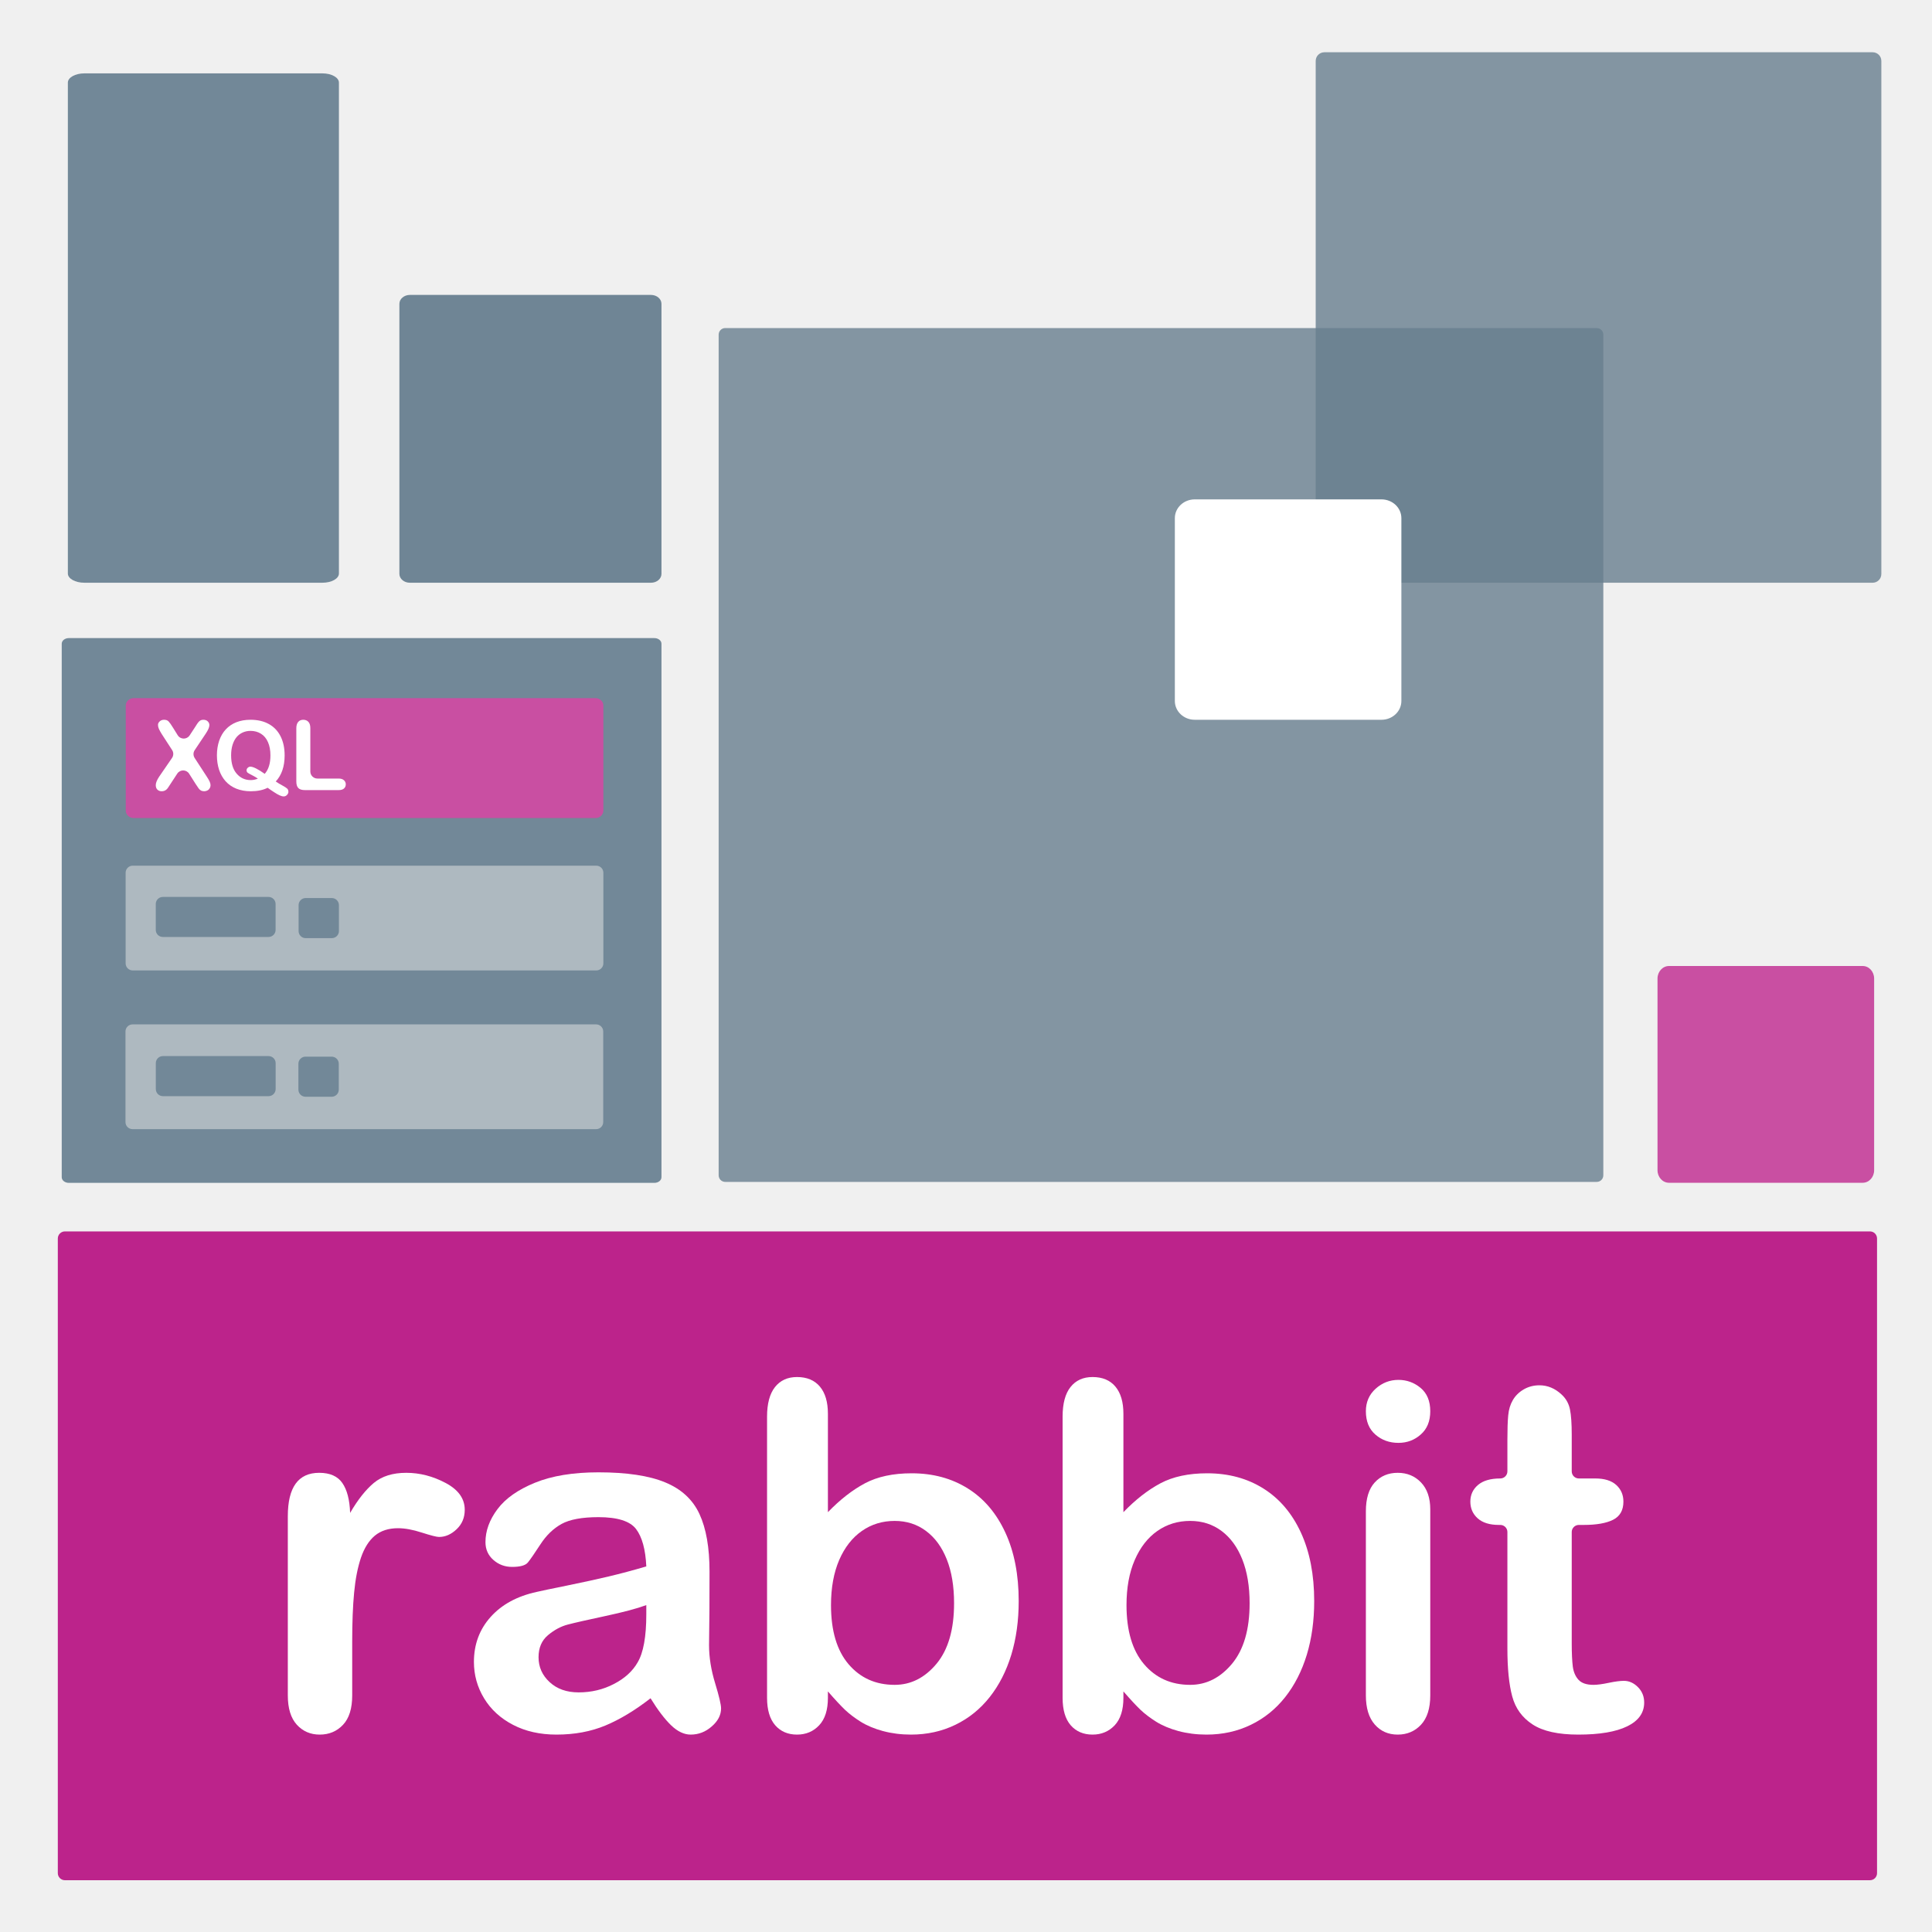
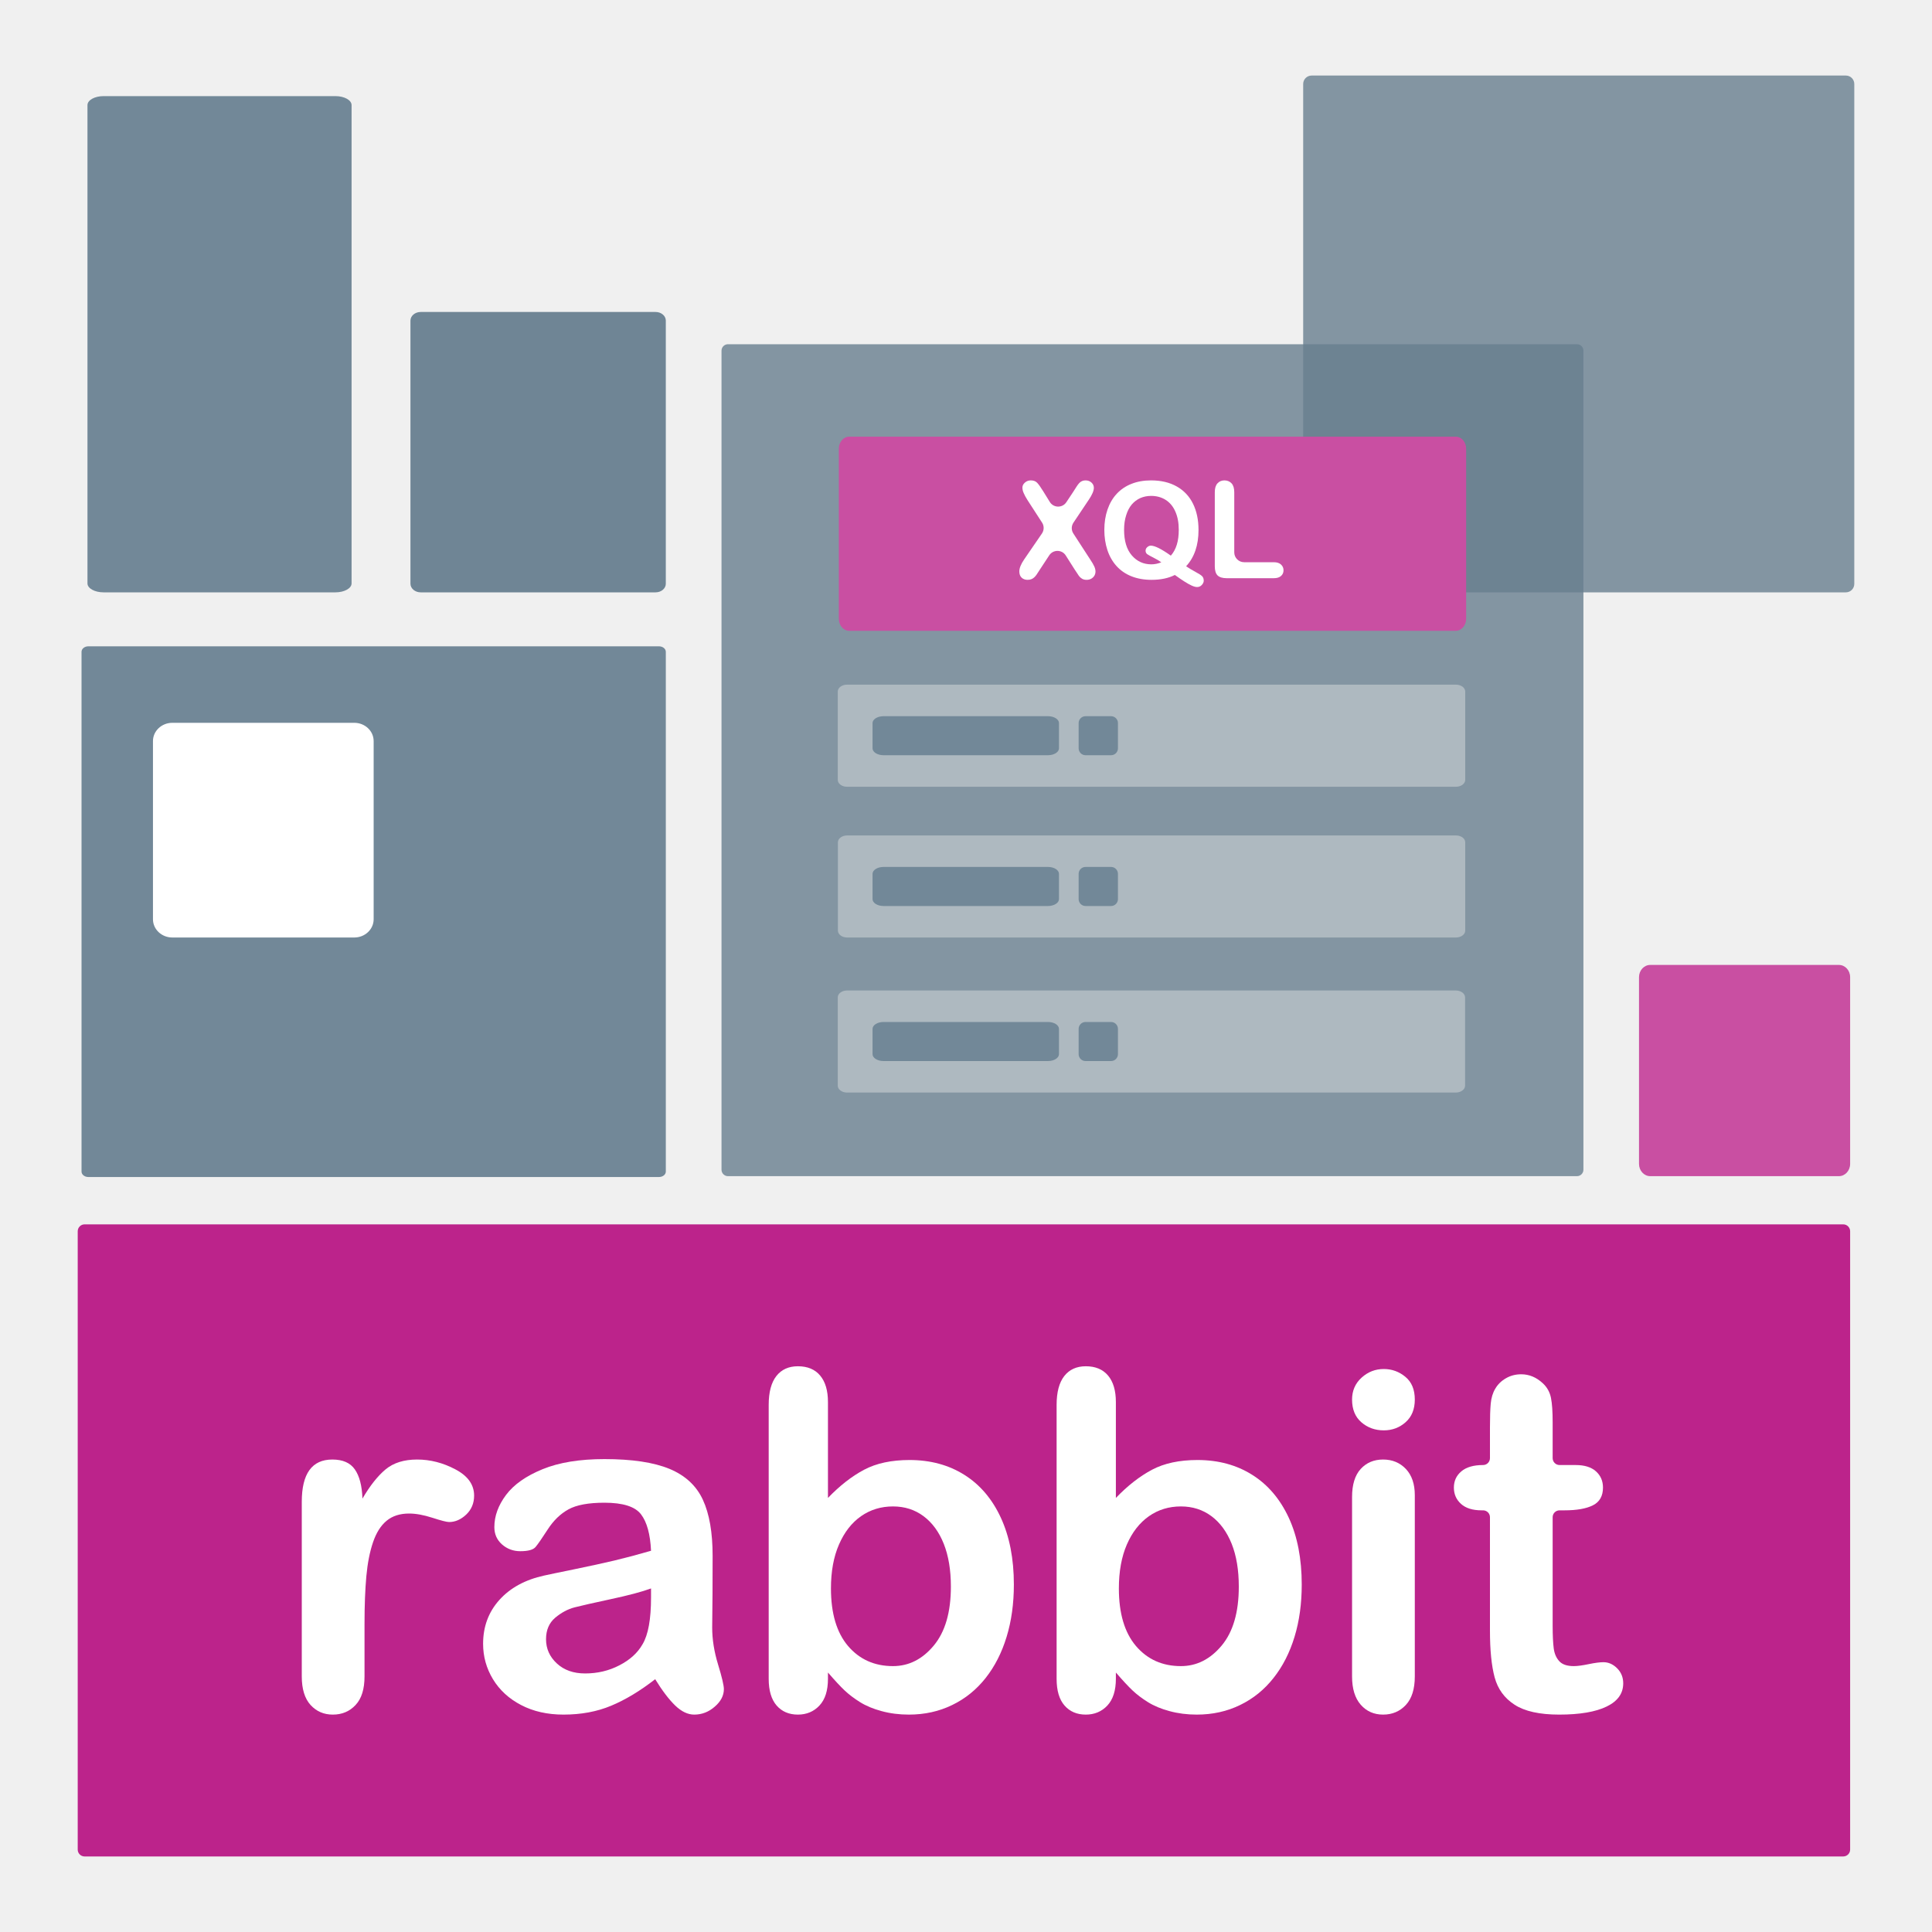
<svg xmlns="http://www.w3.org/2000/svg" height="40.0pt" stroke-miterlimit="10" style="fill-rule:nonzero;clip-rule:evenodd;stroke-linecap:round;stroke-linejoin:round;" version="1.1" viewBox="0 0 40 40" width="40.0pt" xml:space="preserve">
  <defs />
  <g id="图层-1">
-     <path d="M27.24 1.262C27.24 1.162 27.32 1.082 27.42 1.082L38.771 1.082C38.871 1.082 38.951 1.162 38.951 1.262L38.951 11.885C38.951 11.984 38.871 12.065 38.771 12.065L27.42 12.065C27.32 12.065 27.24 11.984 27.24 11.885L27.24 1.262Z" fill="#687f8f" fill-opacity="0.8" fill-rule="nonzero" opacity="1" stroke="none" />
-     <path d="M14.879 6.928C14.879 6.853 14.94 6.792 15.015 6.792L33.059 6.792C33.134 6.792 33.195 6.853 33.195 6.928L33.195 24.334C33.195 24.409 33.134 24.47 33.059 24.47L15.015 24.47C14.94 24.47 14.879 24.409 14.879 24.334L14.879 6.928Z" fill="#687f8f" fill-opacity="0.8" fill-rule="nonzero" opacity="1" stroke="none" />
-     <path d="M1.197 25.642C1.197 25.561 1.263 25.495 1.344 25.495L38.716 25.495C38.797 25.495 38.862 25.561 38.862 25.642L38.862 38.782C38.862 38.862 38.797 38.928 38.716 38.928L1.344 38.928C1.263 38.928 1.197 38.862 1.197 38.782L1.197 25.642Z" fill="#bc238b" fill-rule="nonzero" opacity="1" stroke="none" />
+     <path d="M26.981 1.739C26.981 1.642 27.059 1.564 27.157 1.564L38.216 1.564C38.313 1.564 38.391 1.642 38.391 1.739L38.391 12.089C38.391 12.186 38.313 12.264 38.216 12.264L27.157 12.264C27.059 12.264 26.981 12.186 26.981 12.089L26.981 1.739Z" fill="#687f8f" fill-opacity="0.8" fill-rule="nonzero" opacity="1" stroke="none" />
+     <path d="M14.938 7.26C14.938 7.187 14.998 7.127 15.071 7.127L32.65 7.127C32.724 7.127 32.783 7.187 32.783 7.26L32.783 24.218C32.783 24.291 32.724 24.351 32.65 24.351L15.071 24.351C14.998 24.351 14.938 24.291 14.938 24.218L14.938 7.26Z" fill="#687f8f" fill-opacity="0.8" fill-rule="nonzero" opacity="1" stroke="none" />
+     <path d="M1.609 25.492C1.609 25.413 1.673 25.349 1.751 25.349L38.162 25.349C38.241 25.349 38.305 25.413 38.305 25.492L38.305 38.294C38.305 38.372 38.241 38.436 38.162 38.436L1.751 38.436C1.673 38.436 1.609 38.372 1.609 38.294L1.609 25.492Z" fill="#bc238b" fill-rule="nonzero" opacity="1" stroke="none" />
    <g opacity="1">
-       <path d="M7.292 33.989L7.292 35.102C7.292 35.372 7.229 35.575 7.102 35.71C6.975 35.845 6.814 35.913 6.619 35.913C6.427 35.913 6.269 35.844 6.145 35.708C6.021 35.571 5.959 35.369 5.959 35.102L5.959 31.391C5.959 30.792 6.176 30.493 6.609 30.493C6.83 30.493 6.99 30.563 7.087 30.703C7.185 30.843 7.239 31.049 7.249 31.323C7.408 31.049 7.572 30.843 7.739 30.703C7.907 30.563 8.131 30.493 8.411 30.493C8.691 30.493 8.962 30.563 9.226 30.703C9.49 30.843 9.622 31.028 9.622 31.259C9.622 31.422 9.565 31.556 9.453 31.662C9.341 31.768 9.22 31.821 9.089 31.821C9.041 31.821 8.923 31.791 8.735 31.731C8.548 31.67 8.383 31.64 8.24 31.64C8.044 31.64 7.885 31.692 7.761 31.794C7.638 31.897 7.542 32.049 7.473 32.251C7.405 32.453 7.358 32.693 7.332 32.971C7.305 33.249 7.292 33.589 7.292 33.989Z" fill="#ffffff" fill-rule="nonzero" opacity="1" stroke="none" />
-       <path d="M13.469 35.161C13.147 35.411 12.835 35.599 12.534 35.725C12.233 35.85 11.895 35.913 11.521 35.913C11.179 35.913 10.879 35.845 10.62 35.71C10.361 35.575 10.162 35.392 10.022 35.161C9.882 34.93 9.812 34.679 9.812 34.409C9.812 34.044 9.928 33.733 10.159 33.476C10.39 33.219 10.707 33.047 11.111 32.959C11.195 32.939 11.405 32.895 11.741 32.827C12.076 32.758 12.363 32.696 12.602 32.639C12.842 32.582 13.101 32.513 13.381 32.431C13.365 32.08 13.294 31.822 13.169 31.657C13.044 31.493 12.784 31.411 12.39 31.411C12.052 31.411 11.797 31.458 11.626 31.552C11.455 31.647 11.309 31.788 11.187 31.977C11.064 32.166 10.978 32.29 10.928 32.351C10.877 32.411 10.769 32.441 10.603 32.441C10.453 32.441 10.324 32.393 10.215 32.297C10.106 32.201 10.051 32.078 10.051 31.928C10.051 31.694 10.134 31.466 10.3 31.245C10.466 31.023 10.725 30.841 11.077 30.698C11.428 30.555 11.866 30.483 12.39 30.483C12.976 30.483 13.437 30.552 13.772 30.691C14.107 30.829 14.344 31.048 14.482 31.347C14.621 31.647 14.69 32.044 14.69 32.539C14.69 32.851 14.689 33.117 14.688 33.335C14.686 33.553 14.683 33.795 14.68 34.062C14.68 34.313 14.722 34.574 14.805 34.846C14.888 35.118 14.929 35.293 14.929 35.371C14.929 35.508 14.865 35.632 14.736 35.744C14.608 35.857 14.462 35.913 14.299 35.913C14.163 35.913 14.027 35.848 13.894 35.72C13.761 35.591 13.619 35.405 13.469 35.161ZM13.381 33.232C13.186 33.304 12.902 33.379 12.529 33.459C12.156 33.539 11.899 33.597 11.755 33.635C11.612 33.672 11.475 33.746 11.345 33.855C11.215 33.964 11.15 34.116 11.15 34.311C11.15 34.513 11.226 34.685 11.379 34.826C11.532 34.968 11.732 35.039 11.98 35.039C12.244 35.039 12.487 34.981 12.71 34.865C12.933 34.75 13.097 34.601 13.201 34.419C13.321 34.217 13.381 33.885 13.381 33.422L13.381 33.232Z" fill="#ffffff" fill-rule="nonzero" opacity="1" stroke="none" />
-       <path d="M17.141 29.272L17.141 31.308C17.392 31.048 17.647 30.849 17.908 30.71C18.168 30.572 18.49 30.503 18.875 30.503C19.317 30.503 19.705 30.608 20.039 30.818C20.373 31.027 20.631 31.332 20.815 31.731C20.999 32.129 21.091 32.602 21.091 33.149C21.091 33.553 21.04 33.923 20.938 34.26C20.835 34.597 20.686 34.889 20.491 35.136C20.295 35.384 20.059 35.575 19.78 35.71C19.502 35.845 19.195 35.913 18.86 35.913C18.655 35.913 18.462 35.888 18.281 35.84C18.101 35.791 17.947 35.726 17.82 35.647C17.693 35.567 17.585 35.485 17.495 35.4C17.406 35.315 17.288 35.188 17.141 35.019L17.141 35.151C17.141 35.402 17.081 35.591 16.96 35.72C16.84 35.848 16.687 35.913 16.501 35.913C16.313 35.913 16.162 35.848 16.05 35.72C15.938 35.591 15.881 35.402 15.881 35.151L15.881 29.331C15.881 29.061 15.936 28.856 16.045 28.718C16.154 28.58 16.306 28.51 16.501 28.51C16.706 28.51 16.864 28.576 16.975 28.708C17.086 28.84 17.141 29.028 17.141 29.272ZM17.205 33.232C17.205 33.763 17.326 34.17 17.568 34.455C17.811 34.74 18.129 34.883 18.523 34.883C18.858 34.883 19.147 34.737 19.39 34.446C19.632 34.154 19.753 33.737 19.753 33.193C19.753 32.842 19.703 32.539 19.602 32.285C19.501 32.031 19.358 31.835 19.172 31.697C18.987 31.558 18.77 31.489 18.523 31.489C18.269 31.489 18.043 31.558 17.844 31.697C17.646 31.835 17.489 32.035 17.375 32.297C17.262 32.559 17.205 32.871 17.205 33.232Z" fill="#ffffff" fill-rule="nonzero" opacity="1" stroke="none" />
-       <path d="M23.259 29.272L23.259 31.308C23.51 31.048 23.765 30.849 24.026 30.71C24.286 30.572 24.608 30.503 24.993 30.503C25.435 30.503 25.823 30.608 26.157 30.818C26.491 31.027 26.75 31.332 26.934 31.731C27.117 32.129 27.209 32.602 27.209 33.149C27.209 33.553 27.158 33.923 27.056 34.26C26.953 34.597 26.804 34.889 26.609 35.136C26.413 35.384 26.177 35.575 25.898 35.71C25.62 35.845 25.313 35.913 24.978 35.913C24.773 35.913 24.58 35.888 24.399 35.84C24.219 35.791 24.065 35.726 23.938 35.647C23.811 35.567 23.703 35.485 23.613 35.4C23.524 35.315 23.406 35.188 23.259 35.019L23.259 35.151C23.259 35.402 23.199 35.591 23.079 35.72C22.958 35.848 22.805 35.913 22.62 35.913C22.431 35.913 22.28 35.848 22.168 35.72C22.056 35.591 22 35.402 22 35.151L22 29.331C22 29.061 22.054 28.856 22.163 28.718C22.272 28.58 22.424 28.51 22.62 28.51C22.825 28.51 22.983 28.576 23.093 28.708C23.204 28.84 23.259 29.028 23.259 29.272ZM23.323 33.232C23.323 33.763 23.444 34.17 23.686 34.455C23.929 34.74 24.247 34.883 24.641 34.883C24.976 34.883 25.265 34.737 25.508 34.446C25.75 34.154 25.872 33.737 25.872 33.193C25.872 32.842 25.821 32.539 25.72 32.285C25.619 32.031 25.476 31.835 25.291 31.697C25.105 31.558 24.889 31.489 24.641 31.489C24.387 31.489 24.161 31.558 23.962 31.697C23.764 31.835 23.608 32.035 23.494 32.297C23.38 32.559 23.323 32.871 23.323 33.232Z" fill="#ffffff" fill-rule="nonzero" opacity="1" stroke="none" />
-       <path d="M29.612 31.25L29.612 35.102C29.612 35.369 29.548 35.571 29.421 35.708C29.294 35.844 29.133 35.913 28.938 35.913C28.743 35.913 28.584 35.843 28.462 35.703C28.34 35.563 28.279 35.363 28.279 35.102L28.279 31.289C28.279 31.025 28.34 30.826 28.462 30.693C28.584 30.56 28.743 30.493 28.938 30.493C29.133 30.493 29.294 30.56 29.421 30.693C29.548 30.826 29.612 31.012 29.612 31.25ZM28.953 29.873C28.767 29.873 28.608 29.816 28.477 29.702C28.345 29.588 28.279 29.427 28.279 29.218C28.279 29.03 28.346 28.874 28.481 28.752C28.616 28.63 28.774 28.569 28.953 28.569C29.125 28.569 29.278 28.624 29.412 28.735C29.545 28.846 29.612 29.007 29.612 29.218C29.612 29.424 29.547 29.584 29.416 29.699C29.286 29.815 29.132 29.873 28.953 29.873Z" fill="#ffffff" fill-rule="nonzero" opacity="1" stroke="none" />
-       <path d="M31.062 30.61L31.062 30.61C31.143 30.61 31.209 30.544 31.209 30.463L31.209 29.809C31.209 29.594 31.214 29.426 31.226 29.304C31.237 29.182 31.269 29.077 31.321 28.989C31.373 28.898 31.448 28.824 31.545 28.767C31.643 28.71 31.752 28.681 31.872 28.681C32.042 28.681 32.195 28.745 32.331 28.872C32.423 28.956 32.48 29.06 32.505 29.182C32.529 29.304 32.541 29.477 32.541 29.702L32.541 30.463C32.541 30.544 32.607 30.61 32.688 30.61L33.03 30.61C33.219 30.61 33.363 30.655 33.462 30.744C33.561 30.834 33.611 30.949 33.611 31.089C33.611 31.268 33.54 31.393 33.398 31.465C33.257 31.536 33.054 31.572 32.791 31.572L32.688 31.572C32.607 31.572 32.541 31.638 32.541 31.718L32.541 34.023C32.541 34.231 32.549 34.392 32.563 34.504C32.578 34.616 32.617 34.708 32.681 34.778C32.744 34.847 32.847 34.883 32.991 34.883C33.069 34.883 33.175 34.869 33.308 34.841C33.441 34.813 33.546 34.8 33.621 34.8C33.728 34.8 33.825 34.843 33.911 34.929C33.997 35.015 34.041 35.122 34.041 35.249C34.041 35.464 33.923 35.628 33.689 35.742C33.455 35.856 33.118 35.913 32.678 35.913C32.261 35.913 31.946 35.843 31.731 35.703C31.516 35.563 31.375 35.369 31.309 35.122C31.242 34.874 31.209 34.544 31.209 34.13L31.209 31.718C31.209 31.638 31.143 31.572 31.062 31.572L31.033 31.572C30.841 31.572 30.694 31.526 30.593 31.435C30.492 31.344 30.442 31.229 30.442 31.089C30.442 30.949 30.495 30.834 30.601 30.744C30.706 30.655 30.86 30.61 31.062 30.61Z" fill="#ffffff" fill-rule="nonzero" opacity="1" stroke="none" />
+       <path d="M7.547 33.624L7.547 34.709C7.547 34.972 7.485 35.17 7.361 35.301C7.238 35.433 7.081 35.499 6.891 35.499C6.703 35.499 6.55 35.432 6.429 35.299C6.309 35.166 6.248 34.969 6.248 34.709L6.248 31.093C6.248 30.51 6.459 30.218 6.881 30.218C7.097 30.218 7.252 30.286 7.347 30.423C7.442 30.559 7.495 30.76 7.504 31.027C7.66 30.76 7.819 30.559 7.982 30.423C8.146 30.286 8.364 30.218 8.636 30.218C8.909 30.218 9.174 30.286 9.431 30.423C9.688 30.559 9.816 30.74 9.816 30.965C9.816 31.123 9.761 31.254 9.652 31.358C9.543 31.46 9.425 31.512 9.298 31.512C9.25 31.512 9.135 31.483 8.953 31.424C8.77 31.365 8.609 31.336 8.47 31.336C8.28 31.336 8.124 31.386 8.004 31.486C7.883 31.586 7.79 31.734 7.723 31.931C7.656 32.127 7.61 32.361 7.585 32.632C7.56 32.904 7.547 33.234 7.547 33.624Z" fill="#ffffff" fill-rule="nonzero" opacity="1" stroke="none" />
+       <path d="M13.565 34.766C13.251 35.01 12.947 35.193 12.654 35.315C12.36 35.438 12.031 35.499 11.667 35.499C11.334 35.499 11.041 35.433 10.789 35.301C10.537 35.17 10.343 34.991 10.206 34.766C10.07 34.541 10.002 34.297 10.002 34.033C10.002 33.678 10.114 33.375 10.339 33.125C10.565 32.874 10.874 32.706 11.267 32.62C11.35 32.601 11.554 32.559 11.881 32.492C12.207 32.425 12.487 32.364 12.72 32.309C12.954 32.253 13.207 32.186 13.479 32.107C13.463 31.764 13.394 31.513 13.272 31.353C13.15 31.192 12.897 31.112 12.514 31.112C12.184 31.112 11.935 31.158 11.769 31.25C11.602 31.342 11.46 31.48 11.341 31.664C11.222 31.848 11.138 31.969 11.089 32.028C11.04 32.087 10.934 32.116 10.772 32.116C10.627 32.116 10.5 32.069 10.394 31.976C10.288 31.882 10.235 31.763 10.235 31.617C10.235 31.388 10.316 31.166 10.477 30.951C10.639 30.735 10.891 30.558 11.234 30.418C11.576 30.278 12.003 30.209 12.514 30.209C13.084 30.209 13.533 30.276 13.86 30.411C14.186 30.546 14.417 30.759 14.552 31.051C14.687 31.342 14.754 31.729 14.754 32.211C14.754 32.516 14.753 32.774 14.752 32.987C14.75 33.199 14.748 33.436 14.745 33.696C14.745 33.94 14.785 34.194 14.866 34.459C14.947 34.724 14.987 34.895 14.987 34.971C14.987 35.104 14.925 35.225 14.799 35.334C14.674 35.444 14.532 35.499 14.373 35.499C14.24 35.499 14.109 35.436 13.979 35.311C13.849 35.185 13.711 35.004 13.565 34.766ZM13.479 32.887C13.289 32.957 13.012 33.03 12.649 33.108C12.286 33.186 12.035 33.243 11.895 33.279C11.755 33.316 11.622 33.387 11.495 33.493C11.369 33.6 11.305 33.748 11.305 33.938C11.305 34.135 11.38 34.302 11.529 34.44C11.678 34.578 11.873 34.647 12.114 34.647C12.371 34.647 12.608 34.591 12.825 34.478C13.042 34.366 13.202 34.221 13.303 34.043C13.421 33.846 13.479 33.523 13.479 33.072L13.479 32.887Z" fill="#ffffff" fill-rule="nonzero" opacity="1" stroke="none" />
+       <path d="M17.142 29.029L17.142 31.013C17.386 30.759 17.635 30.565 17.889 30.43C18.143 30.295 18.457 30.228 18.831 30.228C19.262 30.228 19.641 30.33 19.966 30.535C20.291 30.739 20.543 31.036 20.722 31.424C20.901 31.812 20.991 32.273 20.991 32.806C20.991 33.199 20.941 33.56 20.841 33.888C20.741 34.217 20.596 34.501 20.406 34.742C20.215 34.983 19.985 35.17 19.713 35.301C19.442 35.433 19.143 35.499 18.817 35.499C18.617 35.499 18.429 35.475 18.253 35.427C18.077 35.38 17.927 35.317 17.803 35.239C17.68 35.162 17.574 35.081 17.487 34.999C17.4 34.917 17.285 34.793 17.142 34.628L17.142 34.757C17.142 35.001 17.084 35.185 16.966 35.311C16.849 35.436 16.7 35.499 16.519 35.499C16.335 35.499 16.188 35.436 16.079 35.311C15.97 35.185 15.915 35.001 15.915 34.757L15.915 29.086C15.915 28.823 15.968 28.624 16.074 28.489C16.18 28.354 16.329 28.287 16.519 28.287C16.719 28.287 16.873 28.351 16.98 28.479C17.088 28.608 17.142 28.791 17.142 29.029ZM17.204 32.887C17.204 33.404 17.322 33.801 17.558 34.079C17.795 34.356 18.105 34.495 18.488 34.495C18.815 34.495 19.097 34.353 19.333 34.069C19.569 33.785 19.687 33.379 19.687 32.849C19.687 32.506 19.638 32.211 19.54 31.964C19.442 31.717 19.302 31.526 19.121 31.391C18.94 31.256 18.73 31.189 18.488 31.189C18.241 31.189 18.021 31.256 17.827 31.391C17.634 31.526 17.482 31.721 17.371 31.976C17.259 32.231 17.204 32.535 17.204 32.887Z" fill="#ffffff" fill-rule="nonzero" opacity="1" stroke="none" />
+       <path d="M23.103 29.029L23.103 31.013C23.347 30.759 23.596 30.565 23.85 30.43C24.104 30.295 24.418 30.228 24.792 30.228C25.223 30.228 25.601 30.33 25.926 30.535C26.251 30.739 26.503 31.036 26.683 31.424C26.862 31.812 26.951 32.273 26.951 32.806C26.951 33.199 26.902 33.56 26.802 33.888C26.702 34.217 26.557 34.501 26.366 34.742C26.176 34.983 25.945 35.17 25.674 35.301C25.403 35.433 25.104 35.499 24.777 35.499C24.578 35.499 24.39 35.475 24.214 35.427C24.038 35.38 23.888 35.317 23.764 35.239C23.64 35.162 23.535 35.081 23.448 34.999C23.361 34.917 23.246 34.793 23.103 34.628L23.103 34.757C23.103 35.001 23.044 35.185 22.927 35.311C22.81 35.436 22.66 35.499 22.48 35.499C22.296 35.499 22.149 35.436 22.04 35.311C21.93 35.185 21.876 35.001 21.876 34.757L21.876 29.086C21.876 28.823 21.929 28.624 22.035 28.489C22.141 28.354 22.29 28.287 22.48 28.287C22.68 28.287 22.833 28.351 22.941 28.479C23.049 28.608 23.103 28.791 23.103 29.029ZM23.165 32.887C23.165 33.404 23.283 33.801 23.519 34.079C23.756 34.356 24.066 34.495 24.449 34.495C24.776 34.495 25.057 34.353 25.294 34.069C25.53 33.785 25.648 33.379 25.648 32.849C25.648 32.506 25.599 32.211 25.501 31.964C25.402 31.717 25.263 31.526 25.082 31.391C24.901 31.256 24.69 31.189 24.449 31.189C24.202 31.189 23.981 31.256 23.788 31.391C23.595 31.526 23.442 31.721 23.331 31.976C23.22 32.231 23.165 32.535 23.165 32.887Z" fill="#ffffff" fill-rule="nonzero" opacity="1" stroke="none" />
+       <path d="M29.292 30.956L29.292 34.709C29.292 34.969 29.23 35.166 29.107 35.299C28.983 35.432 28.826 35.499 28.636 35.499C28.445 35.499 28.291 35.43 28.172 35.294C28.053 35.158 27.993 34.963 27.993 34.709L27.993 30.994C27.993 30.737 28.053 30.543 28.172 30.413C28.291 30.283 28.445 30.218 28.636 30.218C28.826 30.218 28.983 30.283 29.107 30.413C29.23 30.543 29.292 30.724 29.292 30.956ZM28.65 29.614C28.469 29.614 28.314 29.558 28.186 29.447C28.058 29.336 27.993 29.18 27.993 28.976C27.993 28.793 28.059 28.641 28.191 28.522C28.322 28.403 28.475 28.344 28.65 28.344C28.818 28.344 28.967 28.398 29.097 28.506C29.227 28.613 29.292 28.77 29.292 28.976C29.292 29.176 29.229 29.332 29.102 29.445C28.975 29.558 28.824 29.614 28.65 29.614Z" fill="#ffffff" fill-rule="nonzero" opacity="1" stroke="none" />
+       <path d="M30.705 30.332L30.705 30.332C30.784 30.332 30.848 30.268 30.848 30.189L30.848 29.552C30.848 29.343 30.853 29.179 30.864 29.06C30.875 28.941 30.906 28.838 30.957 28.753C31.008 28.664 31.081 28.592 31.176 28.537C31.271 28.481 31.377 28.453 31.495 28.453C31.66 28.453 31.809 28.515 31.942 28.639C32.031 28.721 32.087 28.822 32.111 28.941C32.135 29.06 32.146 29.229 32.146 29.447L32.146 30.189C32.146 30.268 32.21 30.332 32.289 30.332L32.622 30.332C32.806 30.332 32.946 30.376 33.043 30.463C33.14 30.55 33.188 30.662 33.188 30.799C33.188 30.973 33.119 31.095 32.981 31.165C32.843 31.235 32.646 31.27 32.389 31.27L32.289 31.27C32.21 31.27 32.146 31.333 32.146 31.412L32.146 33.657C32.146 33.861 32.154 34.017 32.168 34.126C32.182 34.236 32.22 34.324 32.282 34.392C32.344 34.461 32.444 34.495 32.584 34.495C32.66 34.495 32.763 34.481 32.893 34.454C33.023 34.427 33.125 34.414 33.198 34.414C33.302 34.414 33.397 34.456 33.481 34.54C33.565 34.624 33.607 34.728 33.607 34.852C33.607 35.061 33.493 35.221 33.264 35.332C33.036 35.443 32.708 35.499 32.28 35.499C31.874 35.499 31.566 35.43 31.357 35.294C31.147 35.158 31.01 34.969 30.945 34.728C30.88 34.487 30.848 34.165 30.848 33.762L30.848 31.412C30.848 31.333 30.784 31.27 30.705 31.27L30.676 31.27C30.489 31.27 30.346 31.225 30.248 31.136C30.15 31.047 30.101 30.935 30.101 30.799C30.101 30.662 30.152 30.55 30.255 30.463C30.358 30.376 30.508 30.332 30.705 30.332Z" fill="#ffffff" fill-rule="nonzero" opacity="1" stroke="none" />
    </g>
-     <path d="M1.278 13.328C1.278 13.263 1.344 13.211 1.425 13.211L13.548 13.211C13.629 13.211 13.695 13.263 13.695 13.328L13.695 24.373C13.695 24.438 13.629 24.49 13.548 24.49L1.425 24.49C1.344 24.49 1.278 24.438 1.278 24.373L1.278 13.328Z" fill="#728898" fill-rule="nonzero" opacity="1" stroke="none" />
-     <path d="M2.598 21.355C2.598 21.274 2.664 21.209 2.745 21.209L12.342 21.209C12.423 21.209 12.489 21.274 12.489 21.355L12.489 23.232C12.489 23.313 12.423 23.378 12.342 23.378L2.745 23.378C2.664 23.378 2.598 23.313 2.598 23.232L2.598 21.355Z" fill="#aeb9c0" fill-rule="nonzero" opacity="1" stroke="none" />
-     <path d="M2.601 18.069C2.601 17.988 2.667 17.923 2.748 17.923L12.345 17.923C12.426 17.923 12.492 17.988 12.492 18.069L12.492 19.945C12.492 20.026 12.426 20.092 12.345 20.092L2.748 20.092C2.667 20.092 2.601 20.026 2.601 19.945L2.601 18.069Z" fill="#aeb9c0" fill-rule="nonzero" opacity="1" stroke="none" />
-     <path d="M1.405 1.71C1.405 1.605 1.558 1.519 1.747 1.519L6.675 1.519C6.864 1.519 7.017 1.605 7.017 1.71L7.017 11.874C7.017 11.98 6.864 12.065 6.675 12.065L1.747 12.065C1.558 12.065 1.405 11.98 1.405 11.874L1.405 1.71Z" fill="#728898" fill-rule="nonzero" opacity="1" stroke="none" />
-     <path d="M2.604 14.607C2.604 14.523 2.677 14.454 2.768 14.454L12.328 14.454C12.418 14.454 12.492 14.523 12.492 14.607L12.492 16.783C12.492 16.868 12.418 16.937 12.328 16.937L2.768 16.937C2.677 16.937 2.604 16.868 2.604 16.783L2.604 14.607Z" fill="#c94fa2" fill-rule="nonzero" opacity="1" stroke="none" />
+     <path d="M1.688 13.495C1.688 13.432 1.752 13.381 1.83 13.381L13.642 13.381C13.721 13.381 13.785 13.432 13.785 13.495L13.785 24.256C13.785 24.319 13.721 24.369 13.642 24.369L1.83 24.369C1.752 24.369 1.688 24.319 1.688 24.256L1.688 13.495Z" fill="#728898" fill-rule="nonzero" opacity="1" stroke="none" />
+     <path d="M17.348 17.439C17.348 17.36 17.434 17.297 17.54 17.297L30.143 17.297C30.25 17.297 30.336 17.36 30.336 17.439L30.336 19.267C30.336 19.346 30.25 19.41 30.143 19.41L17.54 19.41C17.434 19.41 17.348 19.346 17.348 19.267L17.348 17.439Z" fill="#aeb9c0" fill-rule="nonzero" opacity="1" stroke="none" />
+     <path d="M17.345 20.65C17.345 20.571 17.431 20.507 17.537 20.507L30.141 20.507C30.247 20.507 30.333 20.571 30.333 20.65L30.333 22.478C30.333 22.556 30.247 22.62 30.141 22.62L17.537 22.62C17.431 22.62 17.345 22.556 17.345 22.478L17.345 20.65Z" fill="#aeb9c0" fill-rule="nonzero" opacity="1" stroke="none" />
+     <path d="M17.345 14.318C17.345 14.239 17.431 14.175 17.537 14.175L30.143 14.175C30.25 14.175 30.336 14.239 30.336 14.318L30.336 16.146C30.336 16.225 30.25 16.289 30.143 16.289L17.537 16.289C17.431 16.289 17.345 16.225 17.345 16.146L17.345 14.318Z" fill="#aeb9c0" fill-rule="nonzero" opacity="1" stroke="none" />
+     <path d="M1.811 2.176C1.811 2.073 1.96 1.99 2.144 1.99L6.945 1.99C7.129 1.99 7.279 2.073 7.279 2.176L7.279 12.079C7.279 12.181 7.129 12.264 6.945 12.264L2.144 12.264C1.96 12.264 1.811 12.181 1.811 12.079L1.811 2.176Z" fill="#728898" fill-rule="nonzero" opacity="1" stroke="none" />
+     <path d="M17.367 9.29C17.367 9.152 17.463 9.041 17.582 9.041L30.14 9.041C30.259 9.041 30.355 9.152 30.355 9.29L30.355 12.811C30.355 12.948 30.259 13.06 30.14 13.06L17.582 13.06C17.463 13.06 17.367 12.948 17.367 12.811L17.367 9.29Z" fill="#c94fa2" fill-rule="nonzero" opacity="1" stroke="none" />
    <g opacity="1">
-       <path d="M3.296 16.079L3.562 15.692C3.595 15.643 3.596 15.579 3.564 15.53L3.347 15.195C3.322 15.155 3.303 15.12 3.29 15.091C3.277 15.062 3.271 15.035 3.271 15.008C3.271 14.981 3.283 14.956 3.308 14.934C3.332 14.912 3.362 14.902 3.397 14.902C3.437 14.902 3.469 14.913 3.491 14.937C3.514 14.961 3.545 15.005 3.584 15.069L3.679 15.222C3.735 15.313 3.867 15.315 3.926 15.226L4.029 15.069C4.048 15.04 4.064 15.015 4.077 14.994C4.091 14.973 4.103 14.956 4.116 14.943C4.128 14.929 4.142 14.919 4.157 14.912C4.173 14.905 4.19 14.902 4.21 14.902C4.247 14.902 4.277 14.912 4.3 14.934C4.323 14.956 4.335 14.982 4.335 15.012C4.335 15.056 4.309 15.115 4.259 15.19L4.031 15.531C3.998 15.58 3.998 15.643 4.03 15.693L4.281 16.079C4.308 16.12 4.328 16.154 4.34 16.181C4.353 16.208 4.359 16.234 4.359 16.258C4.359 16.281 4.353 16.302 4.342 16.32C4.331 16.339 4.316 16.354 4.295 16.365C4.275 16.376 4.252 16.382 4.227 16.382C4.2 16.382 4.177 16.376 4.158 16.365C4.139 16.354 4.124 16.339 4.112 16.322C4.1 16.305 4.078 16.273 4.046 16.224L3.916 16.019C3.859 15.929 3.728 15.928 3.67 16.017L3.527 16.235C3.506 16.268 3.491 16.291 3.482 16.304C3.474 16.317 3.463 16.33 3.451 16.342C3.438 16.354 3.424 16.364 3.407 16.371C3.39 16.378 3.37 16.382 3.347 16.382C3.312 16.382 3.283 16.371 3.26 16.35C3.237 16.328 3.225 16.297 3.225 16.256C3.225 16.208 3.249 16.149 3.296 16.079Z" fill="#ffffff" fill-rule="nonzero" opacity="1" stroke="none" />
-       <path d="M5.709 16.18C5.751 16.209 5.797 16.236 5.847 16.263C5.897 16.29 5.931 16.312 5.947 16.328C5.963 16.344 5.971 16.366 5.971 16.396C5.971 16.416 5.962 16.437 5.942 16.458C5.923 16.479 5.9 16.489 5.873 16.489C5.85 16.489 5.824 16.482 5.792 16.468C5.76 16.454 5.723 16.433 5.681 16.405C5.638 16.378 5.591 16.346 5.541 16.31C5.446 16.358 5.33 16.382 5.193 16.382C5.082 16.382 4.982 16.364 4.894 16.329C4.805 16.293 4.731 16.242 4.671 16.175C4.612 16.109 4.566 16.029 4.536 15.938C4.506 15.846 4.491 15.746 4.491 15.638C4.491 15.528 4.507 15.427 4.538 15.335C4.57 15.243 4.615 15.165 4.675 15.101C4.735 15.036 4.808 14.987 4.894 14.953C4.98 14.919 5.078 14.902 5.187 14.902C5.335 14.902 5.463 14.932 5.569 14.992C5.676 15.052 5.756 15.138 5.811 15.249C5.866 15.36 5.893 15.49 5.893 15.64C5.893 15.867 5.832 16.047 5.709 16.18ZM5.481 16.022C5.521 15.975 5.551 15.921 5.57 15.858C5.59 15.794 5.599 15.721 5.599 15.638C5.599 15.533 5.582 15.442 5.548 15.365C5.515 15.289 5.466 15.23 5.403 15.191C5.341 15.152 5.268 15.132 5.187 15.132C5.129 15.132 5.076 15.143 5.026 15.165C4.977 15.187 4.935 15.218 4.899 15.26C4.864 15.302 4.836 15.355 4.815 15.42C4.795 15.484 4.785 15.557 4.785 15.638C4.785 15.803 4.823 15.929 4.9 16.018C4.977 16.107 5.074 16.151 5.191 16.151C5.239 16.151 5.289 16.141 5.339 16.121C5.309 16.099 5.271 16.076 5.225 16.053C5.179 16.03 5.147 16.012 5.13 16C5.113 15.988 5.105 15.97 5.105 15.947C5.105 15.928 5.113 15.911 5.129 15.896C5.146 15.881 5.164 15.873 5.183 15.873C5.242 15.873 5.342 15.923 5.481 16.022Z" fill="#ffffff" fill-rule="nonzero" opacity="1" stroke="none" />
-       <path d="M6.425 15.077L6.425 15.973C6.425 16.054 6.491 16.119 6.572 16.119L7.013 16.119C7.06 16.119 7.096 16.131 7.121 16.154C7.146 16.176 7.159 16.205 7.159 16.239C7.159 16.275 7.146 16.303 7.122 16.325C7.097 16.347 7.061 16.358 7.013 16.358L6.313 16.358C6.25 16.358 6.204 16.344 6.177 16.316C6.149 16.288 6.135 16.242 6.135 16.18L6.135 15.077C6.135 15.019 6.149 14.975 6.175 14.945C6.201 14.916 6.236 14.902 6.279 14.902C6.322 14.902 6.358 14.916 6.385 14.945C6.412 14.974 6.425 15.018 6.425 15.077Z" fill="#ffffff" fill-rule="nonzero" opacity="1" stroke="none" />
+       <path d="M21.203 11.584L21.572 11.046C21.618 10.978 21.62 10.889 21.575 10.82L21.274 10.355C21.239 10.299 21.212 10.251 21.195 10.21C21.177 10.17 21.168 10.132 21.168 10.094C21.168 10.056 21.185 10.022 21.219 9.992C21.253 9.961 21.294 9.946 21.343 9.946C21.399 9.946 21.443 9.963 21.474 9.996C21.505 10.029 21.549 10.09 21.604 10.18L21.735 10.392C21.813 10.519 21.996 10.521 22.078 10.397L22.222 10.18C22.248 10.139 22.27 10.104 22.289 10.075C22.308 10.046 22.325 10.022 22.343 10.003C22.36 9.984 22.379 9.97 22.4 9.961C22.422 9.951 22.446 9.946 22.474 9.946C22.525 9.946 22.566 9.961 22.599 9.992C22.631 10.022 22.647 10.058 22.647 10.1C22.647 10.161 22.612 10.243 22.542 10.347L22.224 10.822C22.179 10.89 22.178 10.978 22.223 11.046L22.572 11.584C22.61 11.641 22.638 11.688 22.655 11.726C22.672 11.763 22.681 11.799 22.681 11.832C22.681 11.864 22.673 11.893 22.658 11.919C22.642 11.945 22.62 11.966 22.592 11.982C22.564 11.997 22.533 12.005 22.497 12.005C22.459 12.005 22.427 11.997 22.401 11.981C22.375 11.965 22.353 11.945 22.337 11.922C22.321 11.899 22.291 11.853 22.246 11.785L22.065 11.5C21.986 11.375 21.804 11.374 21.723 11.498L21.524 11.801C21.495 11.847 21.474 11.878 21.462 11.896C21.45 11.914 21.435 11.932 21.418 11.949C21.401 11.966 21.38 11.98 21.357 11.99C21.333 12 21.306 12.005 21.274 12.005C21.225 12.005 21.184 11.99 21.152 11.96C21.12 11.93 21.104 11.887 21.104 11.83C21.104 11.763 21.137 11.681 21.203 11.584Z" fill="#ffffff" fill-rule="nonzero" opacity="1" stroke="none" />
+       <path d="M24.557 11.724C24.616 11.764 24.68 11.802 24.75 11.84C24.82 11.877 24.866 11.907 24.889 11.93C24.911 11.952 24.922 11.983 24.922 12.024C24.922 12.053 24.909 12.082 24.882 12.111C24.856 12.14 24.823 12.154 24.785 12.154C24.755 12.154 24.717 12.144 24.673 12.124C24.629 12.104 24.578 12.075 24.518 12.037C24.459 11.999 24.394 11.955 24.324 11.904C24.192 11.971 24.031 12.005 23.84 12.005C23.686 12.005 23.547 11.98 23.424 11.931C23.301 11.882 23.198 11.81 23.115 11.718C23.032 11.625 22.969 11.515 22.927 11.387C22.885 11.259 22.864 11.12 22.864 10.97C22.864 10.817 22.886 10.677 22.93 10.549C22.974 10.422 23.037 10.313 23.121 10.223C23.204 10.134 23.305 10.065 23.425 10.018C23.544 9.97 23.68 9.946 23.832 9.946C24.038 9.946 24.216 9.988 24.364 10.072C24.512 10.156 24.624 10.275 24.7 10.429C24.776 10.583 24.814 10.765 24.814 10.973C24.814 11.289 24.728 11.539 24.557 11.724ZM24.241 11.504C24.297 11.44 24.338 11.364 24.365 11.276C24.392 11.188 24.405 11.086 24.405 10.97C24.405 10.824 24.382 10.698 24.334 10.591C24.288 10.485 24.22 10.404 24.133 10.349C24.046 10.294 23.945 10.267 23.832 10.267C23.752 10.267 23.677 10.282 23.609 10.312C23.54 10.343 23.482 10.387 23.432 10.445C23.383 10.503 23.344 10.577 23.316 10.667C23.287 10.757 23.273 10.858 23.273 10.97C23.273 11.199 23.326 11.375 23.433 11.499C23.54 11.623 23.675 11.684 23.838 11.684C23.905 11.684 23.973 11.67 24.044 11.642C24.001 11.611 23.948 11.579 23.884 11.547C23.821 11.516 23.777 11.491 23.753 11.474C23.73 11.457 23.718 11.432 23.718 11.401C23.718 11.373 23.729 11.349 23.752 11.329C23.775 11.308 23.799 11.297 23.827 11.297C23.909 11.297 24.047 11.366 24.241 11.504Z" fill="#ffffff" fill-rule="nonzero" opacity="1" stroke="none" />
+       <path d="M25.554 10.191L25.554 11.436C25.554 11.548 25.645 11.64 25.758 11.64L26.371 11.64C26.436 11.64 26.486 11.655 26.521 11.687C26.556 11.719 26.574 11.759 26.574 11.807C26.574 11.856 26.556 11.895 26.522 11.925C26.488 11.956 26.437 11.971 26.371 11.971L25.398 11.971C25.31 11.971 25.247 11.951 25.208 11.913C25.17 11.874 25.151 11.811 25.151 11.724L25.151 10.191C25.151 10.109 25.169 10.048 25.206 10.008C25.242 9.967 25.291 9.946 25.35 9.946C25.411 9.946 25.46 9.967 25.498 10.007C25.535 10.047 25.554 10.108 25.554 10.191Z" fill="#ffffff" fill-rule="nonzero" opacity="1" stroke="none" />
    </g>
-     <path d="M34.317 20.26C34.317 20.117 34.423 20 34.555 20L38.565 20C38.696 20 38.802 20.117 38.802 20.26L38.802 24.228C38.802 24.372 38.696 24.488 38.565 24.488L34.555 24.488C34.423 24.488 34.317 24.372 34.317 24.228L34.317 20.26Z" fill="#c94fa2" fill-rule="nonzero" opacity="1" stroke="none" />
-     <path d="M8.269 6.29C8.269 6.189 8.366 6.106 8.486 6.106L13.478 6.106C13.598 6.106 13.695 6.189 13.695 6.29L13.695 11.881C13.695 11.983 13.598 12.065 13.478 12.065L8.486 12.065C8.366 12.065 8.269 11.983 8.269 11.881L8.269 6.29Z" fill="#4f6b7e" fill-opacity="0.8" fill-rule="nonzero" opacity="1" stroke="none" />
-     <path d="M24.324 10.727C24.324 10.513 24.508 10.339 24.736 10.339L28.602 10.339C28.829 10.339 29.014 10.513 29.014 10.727L29.014 14.513C29.014 14.728 28.829 14.902 28.602 14.902L24.736 14.902C24.508 14.902 24.324 14.728 24.324 14.513L24.324 10.727Z" fill="#ffffff" fill-rule="nonzero" opacity="1" stroke="none" />
-     <path d="M3.225 18.716C3.225 18.635 3.291 18.57 3.372 18.57L5.559 18.57C5.64 18.57 5.706 18.635 5.706 18.716L5.706 19.253C5.706 19.334 5.64 19.399 5.559 19.399L3.372 19.399C3.291 19.399 3.225 19.334 3.225 19.253L3.225 18.716Z" fill="#728898" fill-rule="nonzero" opacity="1" stroke="none" />
-     <path d="M3.226 22.011C3.226 21.93 3.292 21.865 3.373 21.865L5.56 21.865C5.641 21.865 5.707 21.93 5.707 22.011L5.707 22.548C5.707 22.629 5.641 22.695 5.56 22.695L3.373 22.695C3.292 22.695 3.226 22.629 3.226 22.548L3.226 22.011Z" fill="#728898" fill-rule="nonzero" opacity="1" stroke="none" />
-     <path d="M6.182 18.74C6.182 18.659 6.247 18.593 6.328 18.593L6.87 18.593C6.951 18.593 7.017 18.659 7.017 18.74L7.017 19.277C7.017 19.358 6.951 19.423 6.87 19.423L6.328 19.423C6.247 19.423 6.182 19.358 6.182 19.277L6.182 18.74Z" fill="#728898" fill-rule="nonzero" opacity="1" stroke="none" />
-     <path d="M6.178 22.023C6.178 21.943 6.244 21.877 6.325 21.877L6.867 21.877C6.948 21.877 7.014 21.943 7.014 22.023L7.014 22.56C7.014 22.641 6.948 22.707 6.867 22.707L6.325 22.707C6.244 22.707 6.178 22.641 6.178 22.56L6.178 22.023Z" fill="#728898" fill-rule="nonzero" opacity="1" stroke="none" />
+     <path d="M33.934 20.231C33.934 20.091 34.038 19.978 34.166 19.978L38.073 19.978C38.201 19.978 38.305 20.091 38.305 20.231L38.305 24.097C38.305 24.237 38.201 24.351 38.073 24.351L34.166 24.351C34.038 24.351 33.934 24.237 33.934 24.097L33.934 20.231Z" fill="#c94fa2" fill-rule="nonzero" opacity="1" stroke="none" />
+     <path d="M8.498 6.638C8.498 6.539 8.593 6.459 8.71 6.459L13.573 6.459C13.69 6.459 13.785 6.539 13.785 6.638L13.785 12.085C13.785 12.184 13.69 12.264 13.573 12.264L8.71 12.264C8.593 12.264 8.498 12.184 8.498 12.085L8.498 6.638Z" fill="#4f6b7e" fill-opacity="0.8" fill-rule="nonzero" opacity="1" stroke="none" />
+     <path d="M3.167 15.343C3.167 15.134 3.347 14.965 3.568 14.965L7.335 14.965C7.556 14.965 7.736 15.134 7.736 15.343L7.736 19.032C7.736 19.241 7.556 19.41 7.335 19.41L3.568 19.41C3.347 19.41 3.167 19.241 3.167 19.032L3.167 15.343Z" fill="#ffffff" fill-rule="nonzero" opacity="1" stroke="none" />
+     <path d="M18.065 14.97C18.065 14.892 18.167 14.828 18.293 14.828L21.697 14.828C21.823 14.828 21.925 14.892 21.925 14.97L21.925 15.493C21.925 15.572 21.823 15.636 21.697 15.636L18.293 15.636C18.167 15.636 18.065 15.572 18.065 15.493L18.065 14.97Z" fill="#728898" fill-rule="nonzero" opacity="1" stroke="none" />
+     <path d="M18.065 18.092C18.065 18.013 18.167 17.949 18.293 17.949L21.697 17.949C21.823 17.949 21.925 18.013 21.925 18.092L21.925 18.615C21.925 18.694 21.823 18.758 21.697 18.758L18.293 18.758C18.167 18.758 18.065 18.694 18.065 18.615L18.065 18.092Z" fill="#728898" fill-rule="nonzero" opacity="1" stroke="none" />
+     <path d="M18.065 21.302C18.065 21.223 18.167 21.159 18.293 21.159L21.697 21.159C21.823 21.159 21.925 21.223 21.925 21.302L21.925 21.825C21.925 21.904 21.823 21.968 21.697 21.968L18.293 21.968C18.167 21.968 18.065 21.904 18.065 21.825L18.065 21.302Z" fill="#728898" fill-rule="nonzero" opacity="1" stroke="none" />
+     <path d="M22.332 14.97C22.332 14.892 22.396 14.828 22.475 14.828L23.003 14.828C23.082 14.828 23.146 14.892 23.146 14.97L23.146 15.493C23.146 15.572 23.082 15.636 23.003 15.636L22.475 15.636C22.396 15.636 22.332 15.572 22.332 15.493L22.332 14.97Z" fill="#728898" fill-rule="nonzero" opacity="1" stroke="none" />
+     <path d="M22.332 18.092C22.332 18.013 22.396 17.949 22.475 17.949L23.003 17.949C23.082 17.949 23.146 18.013 23.146 18.092L23.146 18.615C23.146 18.694 23.082 18.758 23.003 18.758L22.475 18.758C22.396 18.758 22.332 18.694 22.332 18.615L22.332 18.092Z" fill="#728898" fill-rule="nonzero" opacity="1" stroke="none" />
+     <path d="M22.332 21.302C22.332 21.223 22.396 21.159 22.475 21.159L23.003 21.159C23.082 21.159 23.146 21.223 23.146 21.302L23.146 21.825C23.146 21.904 23.082 21.968 23.003 21.968L22.475 21.968C22.396 21.968 22.332 21.904 22.332 21.825L22.332 21.302Z" fill="#728898" fill-rule="nonzero" opacity="1" stroke="none" />
  </g>
</svg>
